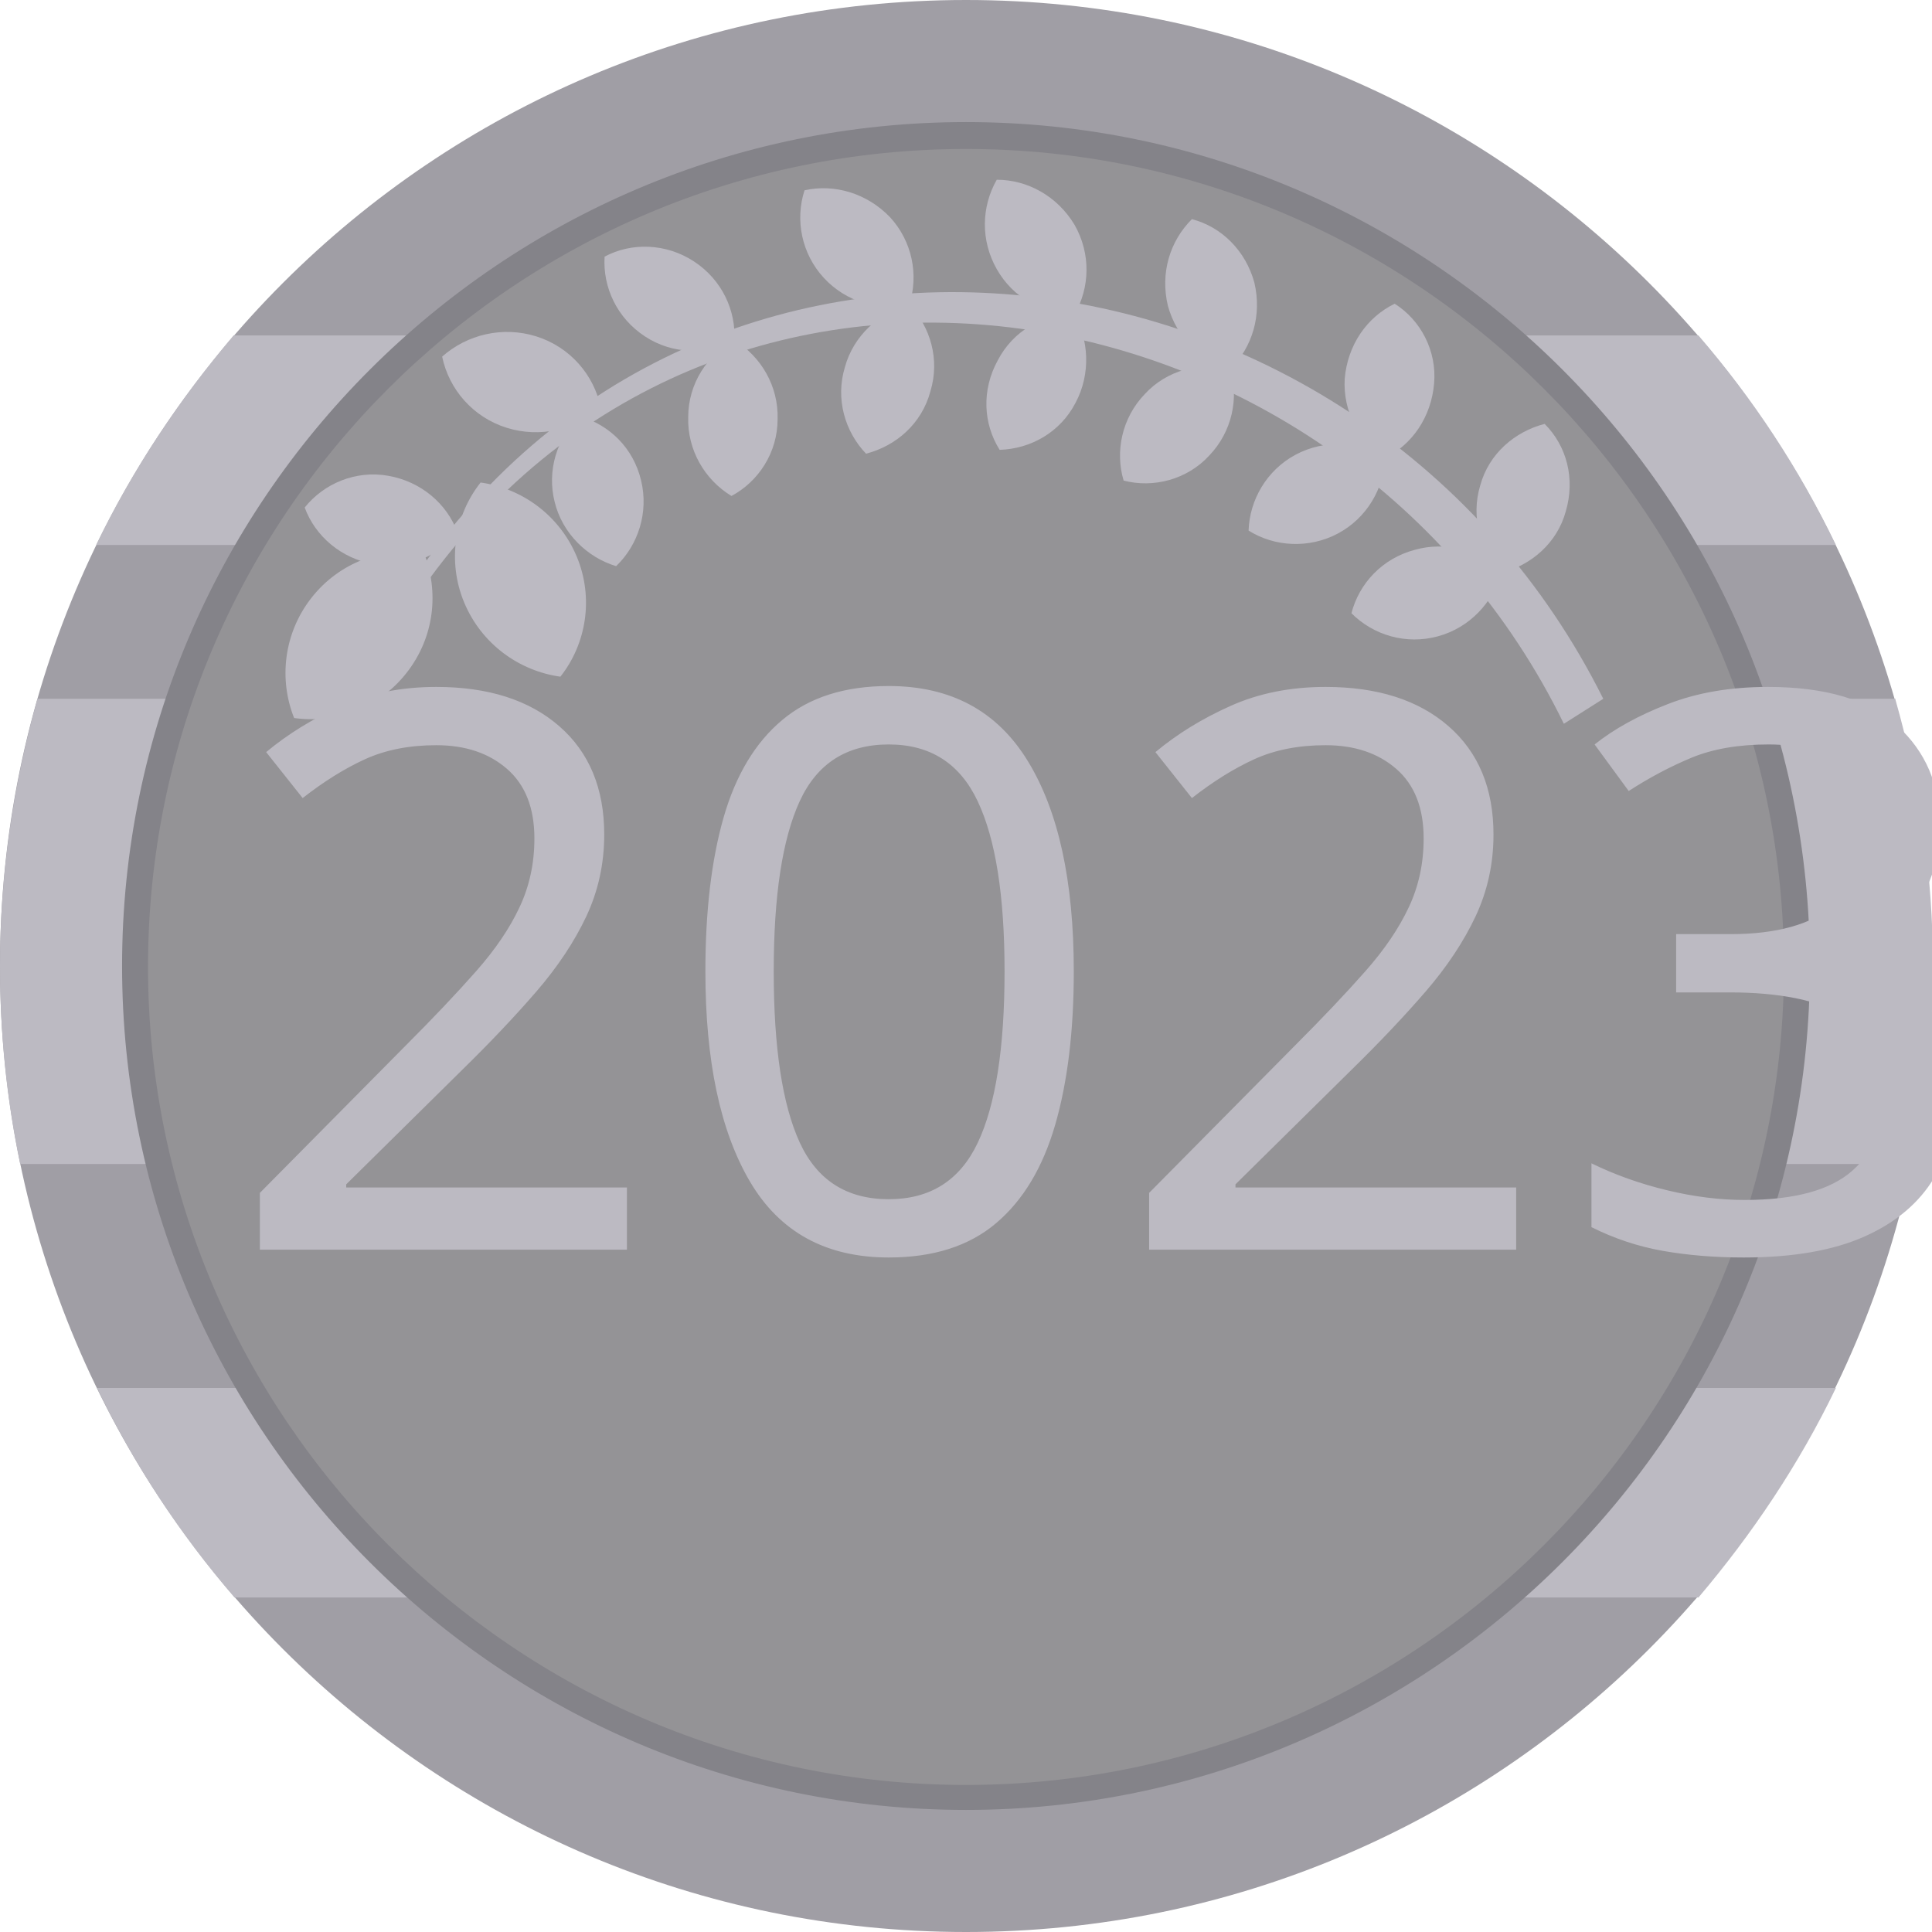
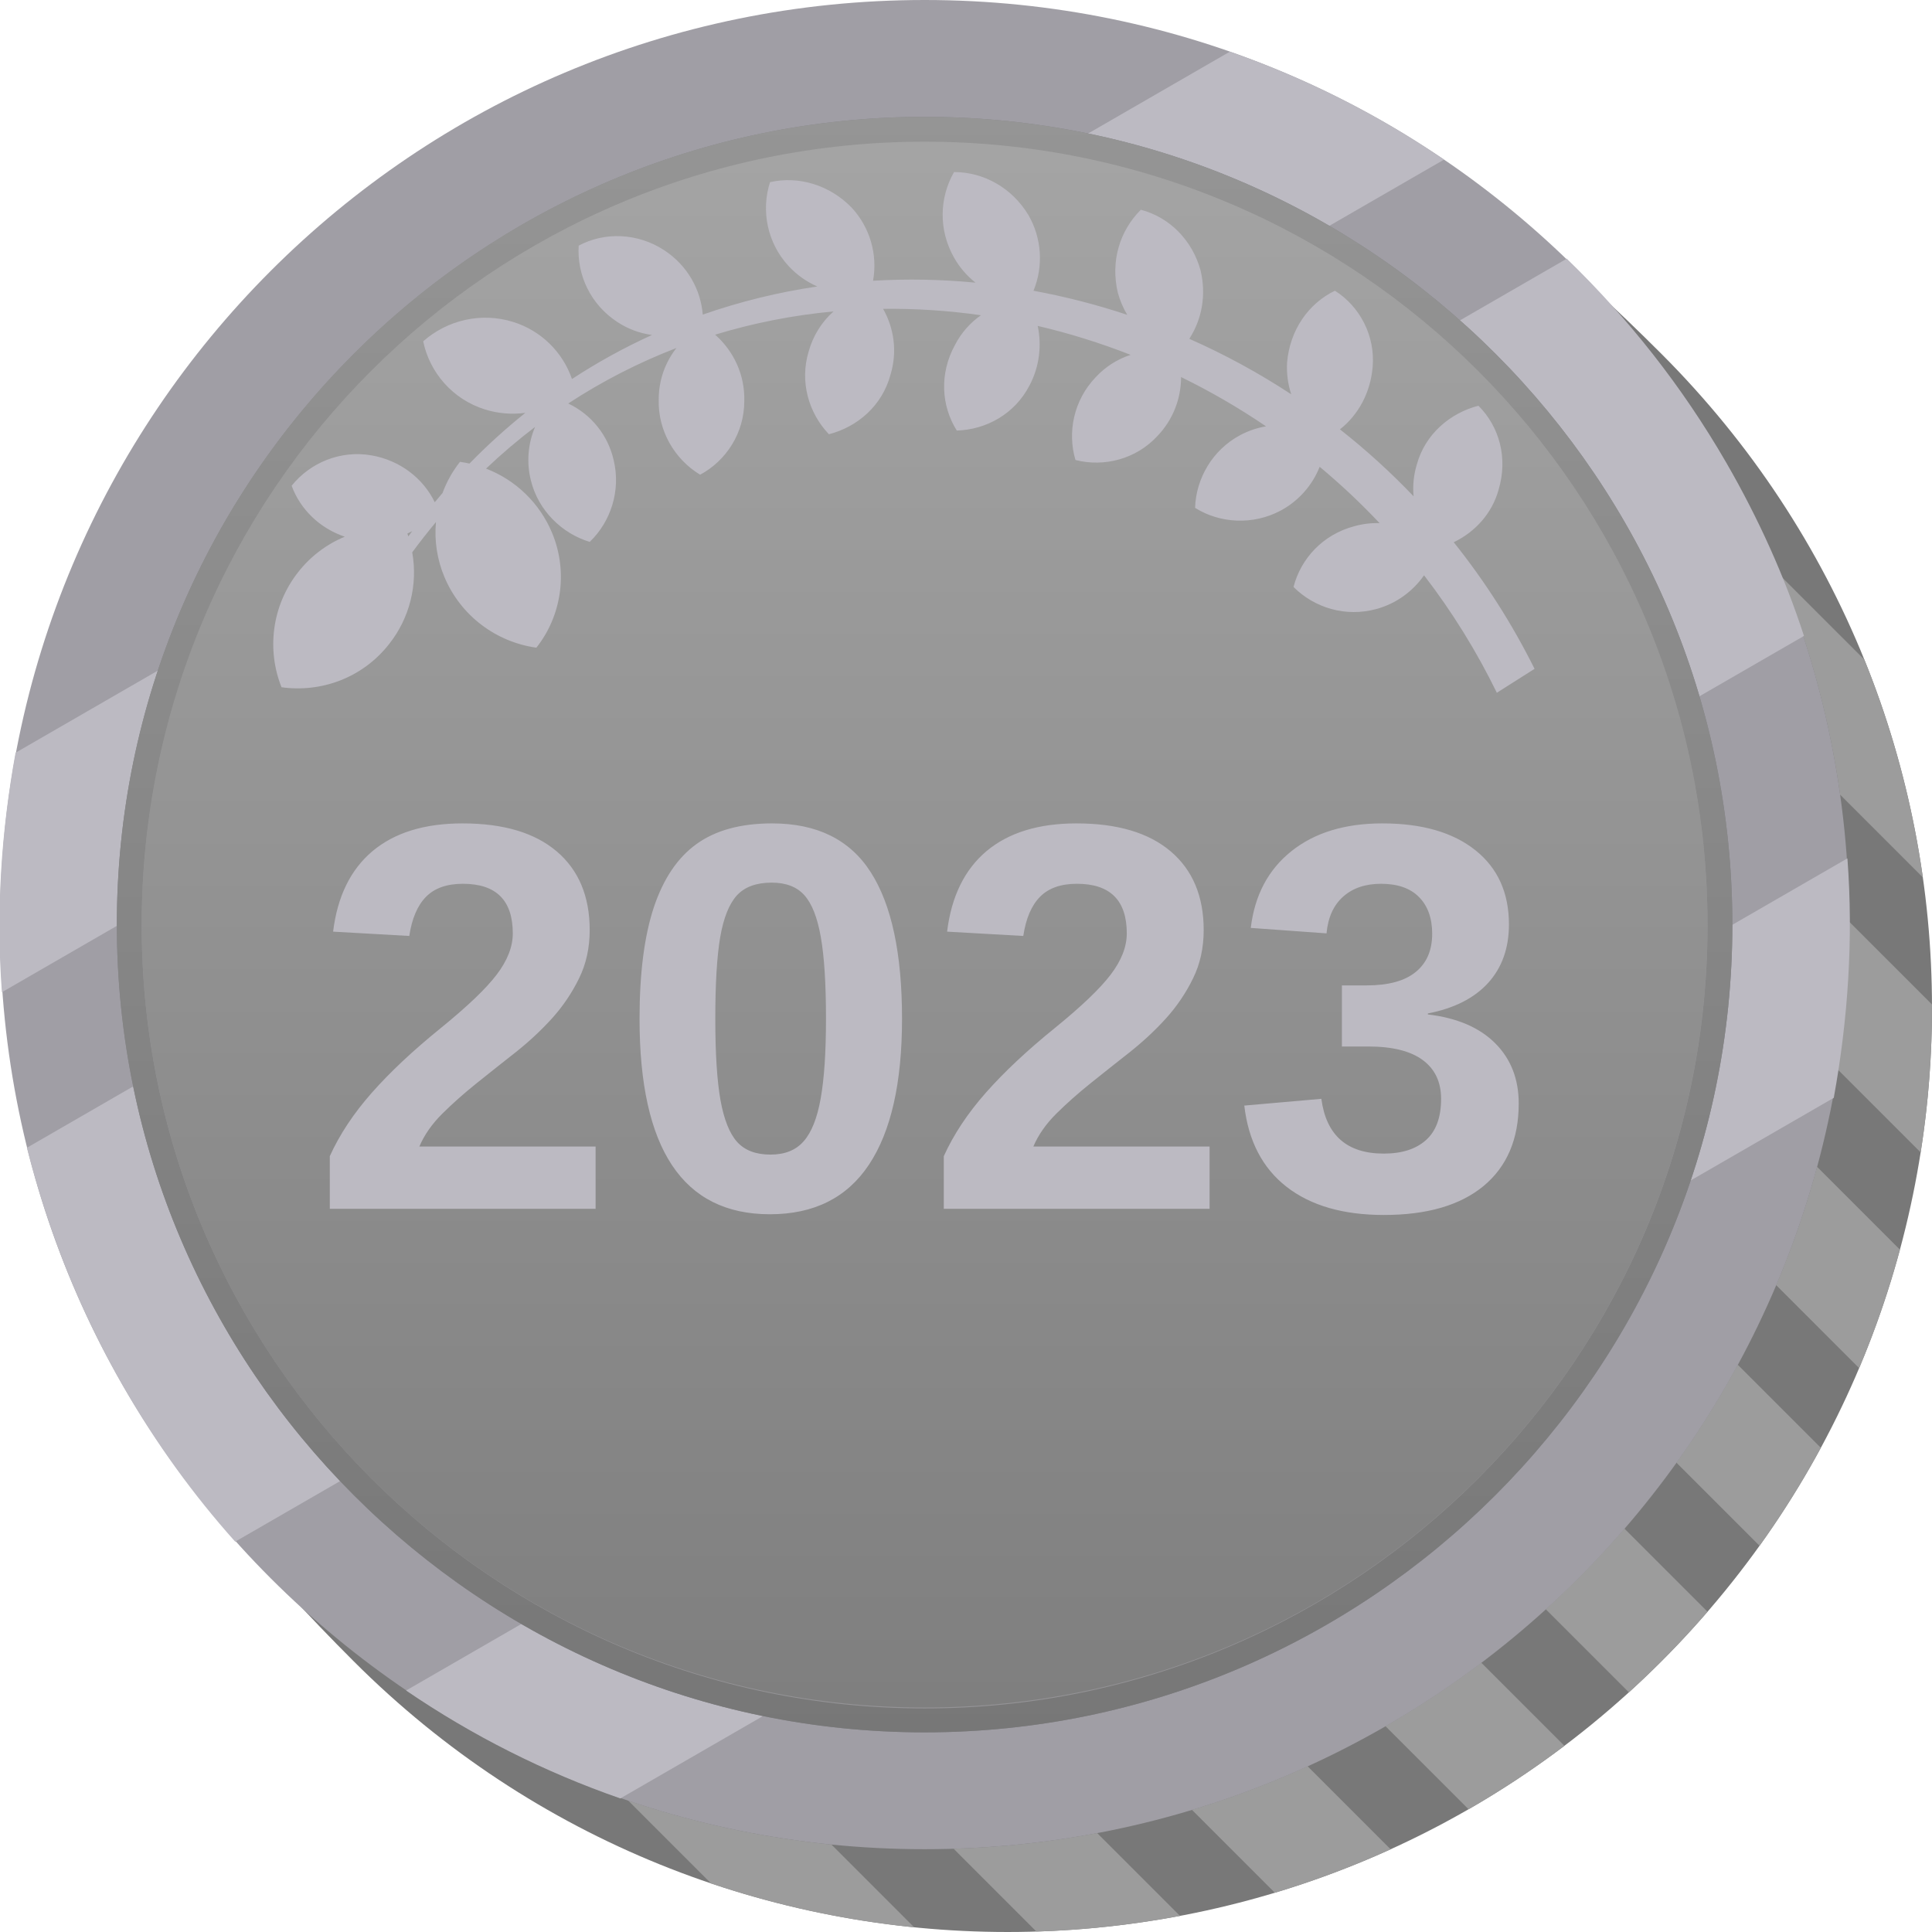
- <svg xmlns="http://www.w3.org/2000/svg" xml:space="preserve" viewBox="0 0 201 201">
-   <circle cx="100.5" cy="100.5" r="100.5" fill="#A09EA5" fill-rule="evenodd" clip-rule="evenodd" />
-   <path fill="#BCBAC2" d="M176.7 34.9c5.7 6.6 10.5 13.9 14.3 21.8H10c3.8-7.9 8.7-15.2 14.3-21.8h152.4zm20.5 37.9c2.5 8.8 3.9 18.1 3.9 27.8 0 7-.7 13.9-2.1 20.5H2.1C.7 114.4 0 107.6 0 100.5c0-9.6 1.4-18.9 3.9-27.8h193.3v.1zm-6.2 71.6c-3.8 7.9-8.7 15.2-14.3 21.8H24.4c-5.7-6.6-10.5-13.9-14.3-21.8H191z" />
-   <path fill="#848389" d="M100.5 188.3c48.3 0 87.8-39.4 87.8-87.8s-39.4-87.8-87.8-87.8c-48.3 0-87.8 39.4-87.8 87.8s39.5 87.8 87.8 87.8z" />
-   <path fill="#949396" fill-rule="evenodd" d="M100.5 185.7c46.9 0 85.1-38.2 85.1-85.1s-38.2-85.1-85.1-85.1-85.1 38.2-85.1 85.1c0 46.8 38.2 85.1 85.1 85.1z" clip-rule="evenodd" />
-   <path fill="#BCBAC2" d="M31.7 52.8c1.1 3 3.8 5.3 7.2 5.9 3.4.6 6.7-.8 8.7-3.3-1.1-3-3.8-5.3-7.2-5.9-3.4-.6-6.7.8-8.7 3.3z" />
-   <path fill="#BCBAC2" d="M43.2 62.3c31.1-45.6 96.7-33.7 119.5 13l4.1-2.6C142.2 23.4 72.9 14 42.2 61.5l1 .8z" />
-   <path fill="#BCBAC2" d="M30.6 74.7c4.3.6 8.8-1 11.7-4.7 2.9-3.7 3.4-8.4 1.8-12.5-4.3-.6-8.8 1-11.7 4.7s-3.4 8.5-1.8 12.5zm27.7-4.3C61 67 61.8 62.2 60 57.9s-5.7-7.1-10-7.7c-2.7 3.4-3.5 8.2-1.7 12.5s5.7 7.1 10 7.7zM46 37.1c.7 3.4 3.2 6.3 6.7 7.4 3.5 1.1 7.2.2 9.8-2.1-.7-3.4-3.2-6.3-6.7-7.4-3.5-1.1-7.2-.2-9.8 2.1z" />
-   <path fill="#BCBAC2" d="M64.1 58.9c2.3-2.2 3.4-5.6 2.6-8.9-.8-3.4-3.3-5.8-6.4-6.7-2.4 2.3-3.4 5.7-2.6 8.9.8 3.3 3.4 5.8 6.4 6.7zm-1.2-32.2c-.2 3.2 1.3 6.4 4.2 8.3 2.9 1.9 6.4 1.9 9.3.5.2-3.2-1.3-6.4-4.2-8.3-2.9-1.9-6.5-2-9.3-.5z" />
-   <path fill="#BCBAC2" d="M76.1 51.6c2.8-1.5 4.8-4.5 4.8-8 .1-3.4-1.7-6.5-4.5-8.2-2.8 1.5-4.8 4.5-4.8 8-.1 3.4 1.7 6.5 4.5 8.2zm7.6-31.8c-1 3.1-.3 6.6 2 9.1s5.7 3.5 8.9 2.8c1-3.1.3-6.6-2-9.1-2.4-2.5-5.8-3.5-8.9-2.8zm6.4 27.4c3.1-.8 5.8-3.1 6.7-6.5 1-3.3 0-6.7-2.2-9-3.1.8-5.8 3.2-6.7 6.5-1 3.3 0 6.7 2.2 9zm13.6-28.5c-1.6 2.8-1.7 6.3 0 9.3s4.8 4.7 8.1 4.7c1.6-2.8 1.7-6.3 0-9.3-1.8-3-4.9-4.7-8.1-4.7z" />
-   <path fill="#BCBAC2" d="M104 46.8c3.2-.1 6.3-1.8 7.9-4.9 1.6-3 1.4-6.6-.2-9.3-3.2.1-6.3 1.8-7.9 4.9-1.7 3.1-1.5 6.6.2 9.3zm20-24c-2.3 2.3-3.3 5.6-2.5 9 .9 3.3 3.4 5.8 6.5 6.6 2.3-2.3 3.3-5.6 2.5-9-.9-3.3-3.4-5.8-6.5-6.6z" />
-   <path fill="#BCBAC2" d="M116.9 50c3.1.8 6.6-.1 8.9-2.6 2.4-2.5 3.1-6 2.2-9-3.1-.8-6.6.1-8.9 2.6-2.4 2.5-3.1 6-2.2 9zm28.2-18.4c-2.9 1.4-4.9 4.3-5.2 7.8-.2 3.4 1.5 6.6 4.1 8.3 2.9-1.4 4.9-4.3 5.2-7.8.3-3.4-1.4-6.6-4.1-8.3z" />
-   <path fill="#BCBAC2" d="M129.9 55.2c2.7 1.7 6.3 1.9 9.3.3 3-1.6 4.8-4.7 4.9-7.9-2.7-1.7-6.3-1.9-9.3-.3-3 1.6-4.8 4.7-4.9 7.9zm30.8-11.1c-3.1.8-5.8 3.1-6.7 6.4-1 3.3 0 6.7 2.2 9.1 3.1-.8 5.8-3.1 6.7-6.4 1-3.4.1-6.8-2.2-9.1zm-20.1 19.7c2.3 2.3 5.7 3.3 9 2.4s5.7-3.5 6.6-6.6c-2.4-2.4-5.8-3.3-9-2.4-3.4.9-5.8 3.5-6.6 6.6z" />
-   <text fill="#BCBAC2" font-family="'GaramondHalbfett'" font-size="80.868" transform="translate(23.16 130.013)">2023</text>
+ <svg xmlns="http://www.w3.org/2000/svg" xml:space="preserve" fill-rule="evenodd" stroke-linejoin="round" stroke-miterlimit="2" clip-rule="evenodd" viewBox="0 0 210 210">
+   <path fill="#787878" d="M38.455 38.456c58.65-58.65 102.908-39.221 142.129 0 39.221 39.22 39.221 102.907 0 142.128-39.221 39.221-102.907 39.221-142.129 0-39.22-39.22-58.648-83.48 0-142.128Z" />
+   <path fill="#9c9c9c" d="M68.286 195.717a99.881 99.881 0 0 0 22.088 4.778l8.994 8.995a100.696 100.696 0 0 1-22.079-4.77l-9.003-9.003Zm44.368 14.234-9-9c5.316-.164 10.529-.742 15.607-1.702l9 9a101.165 101.165 0 0 1-15.607 1.702Zm25.917-4.217-9.008-9.008a99.972 99.972 0 0 0 12.569-4.74l9.023 9.023a99.868 99.868 0 0 1-12.584 4.725Zm21.057-9.075-9.033-9.033a100.63 100.63 0 0 0 10.413-6.899l9.036 9.036a99.977 99.977 0 0 1-10.416 6.896Zm17.425-12.71-9.035-9.034a101.21 101.21 0 0 0 8.55-8.762l9.035 9.035a101.447 101.447 0 0 1-8.55 8.762Zm14.202-15.931-9.036-9.036a100.574 100.574 0 0 0 6.669-10.642l9.03 9.03a99.703 99.703 0 0 1-6.663 10.648Zm10.826-19.309-9.02-9.02a99.802 99.802 0 0 0 4.449-12.86l9.005 9.005a100.123 100.123 0 0 1-4.434 12.875Zm6.687-23.446-9-9A101.1 101.1 0 0 0 201 100.5v-.316l9 9a101.193 101.193 0 0 1-1.232 16.079Zm.237-29.896-8.992-8.993a99.747 99.747 0 0 0-6.383-23.694l9.017 9.018a100.42 100.42 0 0 1 6.358 23.669Z" />
+   <circle cx="100.5" cy="100.5" r="100.5" fill="#a09ea5" />
+   <path fill="#bcbac2" fill-rule="nonzero" d="M133.673 5.62a98.869 98.869 0 0 1 23.284 11.73L.207 107.85C-.454 99.108.14 90.336 1.69 81.82l131.982-76.2Zm36.703 22.573c6.565 6.37 12.428 13.725 17.278 22.125 3.5 6.062 6.344 12.388 8.431 18.804l-170.52 98.45c-4.563-5.103-8.569-10.642-12.119-16.79-4.8-8.314-8.237-17.068-10.522-26.026l167.402-96.65.05.087Zm30.43 65.107c.66 8.742.066 17.514-1.483 26.03L67.427 195.48a98.869 98.869 0 0 1-23.284-11.73L200.807 93.3Z" />
+   <path fill="#848389" fill-rule="nonzero" d="M100.5 188.3c48.3 0 87.8-39.4 87.8-87.8s-39.4-87.8-87.8-87.8c-48.3 0-87.8 39.4-87.8 87.8s39.5 87.8 87.8 87.8Z" />
+   <path fill="url(#a)" d="M100.5 188.3c48.3 0 87.8-39.4 87.8-87.8s-39.4-87.8-87.8-87.8-87.8 39.4-87.8 87.8 39.5 87.8 87.8 87.8Z" />
+   <path fill="#949396" d="M100.5 185.7c46.9 0 85.1-38.2 85.1-85.1 0-46.9-38.2-85.1-85.1-85.1-46.9 0-85.1 38.2-85.1 85.1 0 46.8 38.2 85.1 85.1 85.1Z" />
+   <circle cx="100.5" cy="100.5" r="85.1" fill="url(#b)" />
+   <path fill="#bcbac2" d="M47.256 54.59c.28-.337.561-.671.845-1.002A12.247 12.247 0 0 1 50 50.2c.346.048.69.111 1.03.187a66.918 66.918 0 0 1 6.074-5.513c-1.44.196-2.939.086-4.404-.374-3.5-1.1-6-4-6.7-7.4 2.6-2.3 6.3-3.2 9.8-2.1a9.86 9.86 0 0 1 6.371 6.198 65.04 65.04 0 0 1 8.697-4.787A9.077 9.077 0 0 1 67.1 35c-2.9-1.9-4.4-5.1-4.2-8.3 2.8-1.5 6.4-1.4 9.3.5 2.505 1.641 3.965 4.252 4.188 6.996a67.508 67.508 0 0 1 12.452-3.057A9.31 9.31 0 0 1 85.7 28.9c-2.3-2.5-3-6-2-9.1 3.1-.7 6.5.3 8.9 2.8a9.264 9.264 0 0 1 2.297 7.916 71.953 71.953 0 0 1 11.138.208A9.247 9.247 0 0 1 103.7 28c-1.7-3-1.6-6.5 0-9.3 3.2 0 6.3 1.7 8.1 4.7a9.354 9.354 0 0 1 .536 8.203 75.477 75.477 0 0 1 10.188 2.618A9.785 9.785 0 0 1 121.5 31.8c-.8-3.4.2-6.7 2.5-9 3.1.8 5.6 3.3 6.5 6.6.632 2.686.141 5.31-1.228 7.427a76.483 76.483 0 0 1 11.079 6.032 9.38 9.38 0 0 1-.451-3.459c.3-3.5 2.3-6.4 5.2-7.8 2.7 1.7 4.4 4.9 4.1 8.3-.239 2.79-1.559 5.199-3.553 6.77a76.004 76.004 0 0 1 8.003 7.275A8.995 8.995 0 0 1 154 50.5c.9-3.3 3.6-5.6 6.7-6.4 2.3 2.3 3.2 5.7 2.2 9.1-.719 2.635-2.585 4.632-4.886 5.738A77.145 77.145 0 0 1 166.8 72.7l-4.1 2.6a74.574 74.574 0 0 0-7.91-12.766c-1.221 1.734-3.009 3.071-5.19 3.666-3.3.9-6.7-.1-9-2.4.8-3.1 3.2-5.7 6.6-6.6a9.111 9.111 0 0 1 2.755-.338 74.507 74.507 0 0 0-6.512-6.124A9.287 9.287 0 0 1 139.2 55.5c-3 1.6-6.6 1.4-9.3-.3.1-3.2 1.9-6.3 4.9-7.9a9.3 9.3 0 0 1 2.809-.96 74.808 74.808 0 0 0-9.232-5.357A9.236 9.236 0 0 1 125.8 47.4c-2.3 2.5-5.8 3.4-8.9 2.6-.9-3-.2-6.5 2.2-9a8.894 8.894 0 0 1 3.793-2.429 73.247 73.247 0 0 0-10.099-3.146c.449 2.122.193 4.437-.894 6.475-1.6 3.1-4.7 4.8-7.9 4.9-1.7-2.7-1.9-6.2-.2-9.3a8.907 8.907 0 0 1 2.825-3.235 69.345 69.345 0 0 0-10.637-.695c1.182 2.089 1.567 4.638.812 7.13-.9 3.4-3.6 5.7-6.7 6.5-2.2-2.3-3.2-5.7-2.2-9a9.061 9.061 0 0 1 2.699-4.348 64.497 64.497 0 0 0-12.868 2.526c2.024 1.779 3.252 4.397 3.169 7.222 0 3.5-2 6.5-4.8 8-2.8-1.7-4.6-4.8-4.5-8.2 0-2.113.729-4.044 1.923-5.572a62.159 62.159 0 0 0-11.759 6.03A9.019 9.019 0 0 1 66.7 50c.8 3.3-.3 6.7-2.6 8.9-3-.9-5.6-3.4-6.4-6.7a9.164 9.164 0 0 1 .459-5.795 64.773 64.773 0 0 0-5.327 4.53A12.719 12.719 0 0 1 60 57.9c1.8 4.3 1 9.1-1.7 12.5-4.3-.6-8.2-3.4-10-7.7a12.437 12.437 0 0 1-.913-5.954 72.106 72.106 0 0 0-2.579 3.288A12.539 12.539 0 0 1 42.3 70c-2.9 3.7-7.4 5.3-11.7 4.7-1.6-4-1.1-8.8 1.8-12.5a12.504 12.504 0 0 1 5.076-3.863c-2.721-.915-4.835-2.97-5.776-5.537 2-2.5 5.3-3.9 8.7-3.3 3.087.545 5.597 2.491 6.856 5.09Zm-2.974 3.406c.036.102.07.205.103.308.137-.19.275-.379.413-.567a8.875 8.875 0 0 1-.516.259Z" />
+   <text x="33.768" y="131.39" fill="#bcbac2" font-family="&quot;Arial-BoldMT&quot;,&quot;Arial&quot;,sans-serif" font-size="60" font-weight="700">2023</text>
+   <defs>
+     <linearGradient id="a" x1="0" x2="1" y1="0" y2="0" gradientTransform="matrix(0 -175.6 175.6 0 100.507 188.3)" gradientUnits="userSpaceOnUse">
+       <stop offset="0" stop-color="#777" />
+       <stop offset="1" stop-color="#959595" />
+     </linearGradient>
+     <linearGradient id="b" x1="0" x2="1" y1="0" y2="0" gradientTransform="rotate(90 46.167 58.989) scale(175.966)" gradientUnits="userSpaceOnUse">
+       <stop offset="0" stop-color="#a5a5a5" />
+       <stop offset="1" stop-color="#7e7e7e" />
+     </linearGradient>
+   </defs>
</svg>
